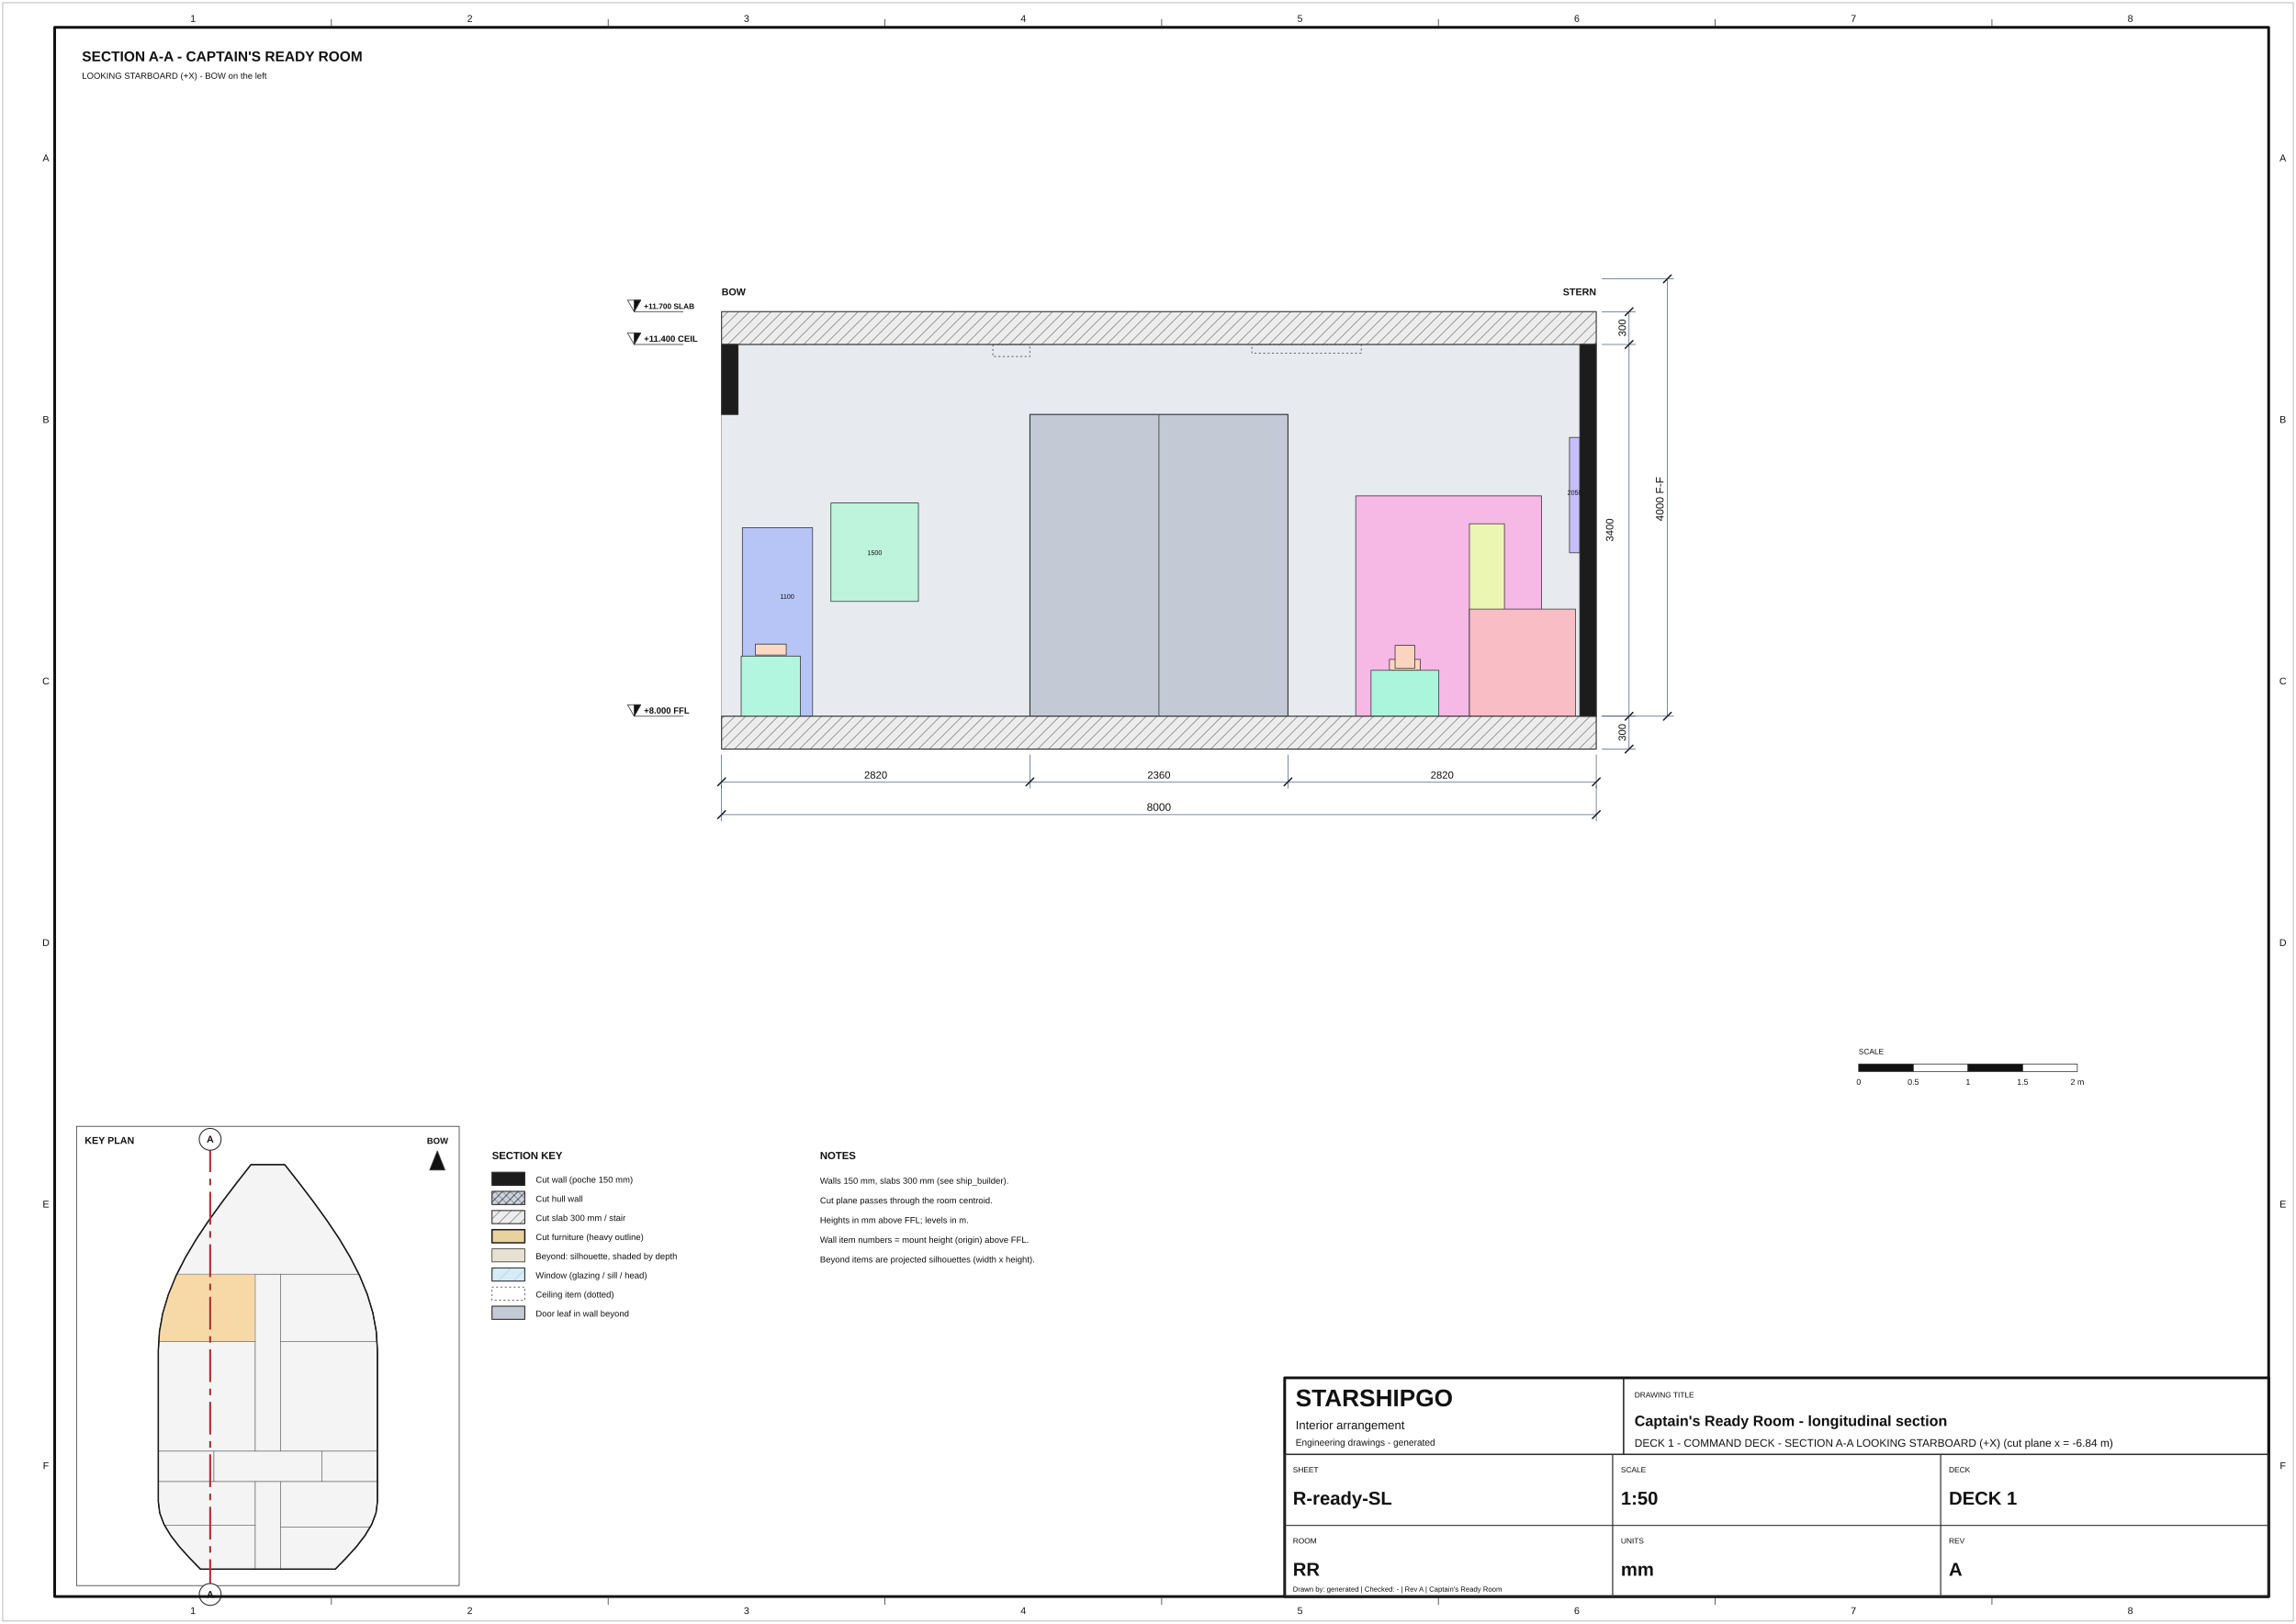
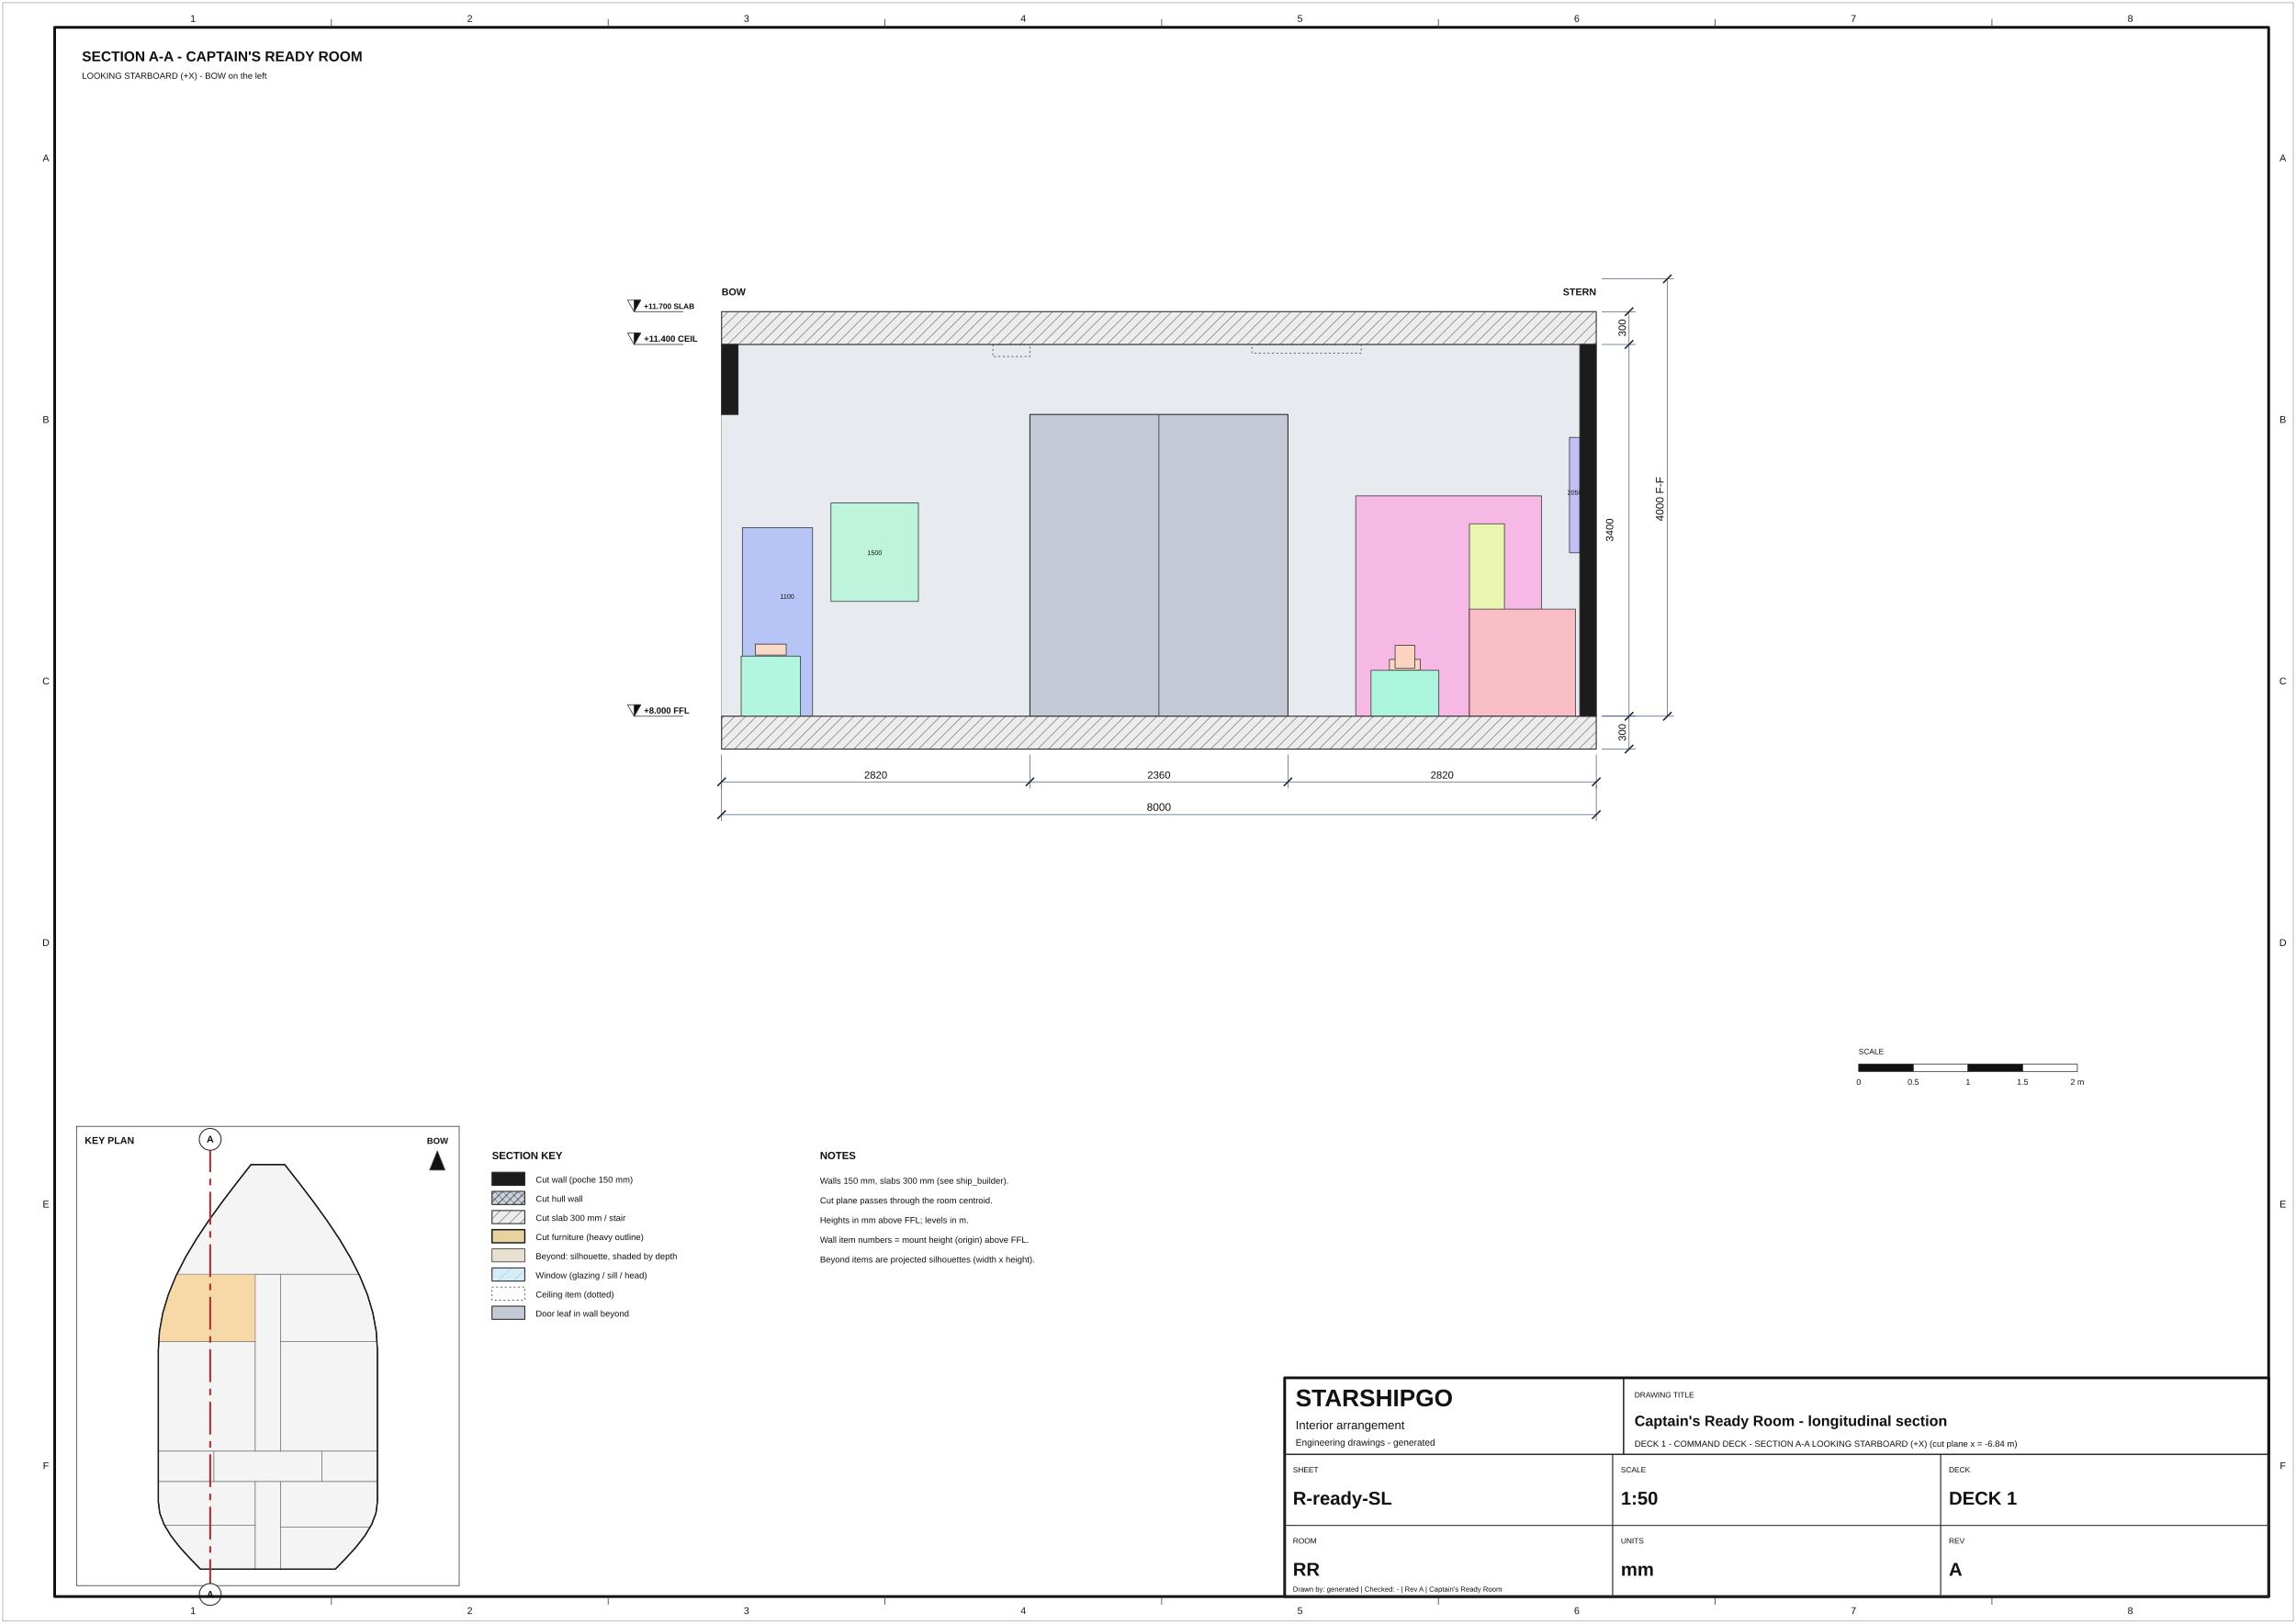
<svg xmlns="http://www.w3.org/2000/svg" width="420mm" height="297mm" viewBox="0 0 420 297">
  <style>
.t{font-family:Arial, Helvetica, 'DejaVu Sans', sans-serif;fill:#111}
.b{font-weight:bold}.i{font-style:italic}
.h{stroke:#111;stroke-width:.5;stroke-linejoin:round;stroke-linecap:round}
.m{stroke:#1a1a1a;stroke-width:.25;stroke-linejoin:round;stroke-linecap:round}
.n{stroke:#2a2a2a;stroke-width:.18;stroke-linejoin:round}
.f{stroke:#333;stroke-width:.13;stroke-linejoin:round}
.x{stroke:#555;stroke-width:.07}
.g{stroke:#9a9a9a;stroke-width:.1}
.gg{stroke:#c4c4c4;stroke-width:.08}
.d{stroke:#1d3c6e;stroke-width:.1}
.dsh{stroke:#222;stroke-width:.18;stroke-dasharray:1.6 .8}
.dot{stroke:#444;stroke-width:.14;stroke-dasharray:.25 .55;stroke-linecap:round}
.hid{stroke:#777;stroke-width:.12;stroke-dasharray:1 .7}
.cl{stroke:#b03030;stroke-width:.12;stroke-dasharray:5 1 1 1}
.cut{stroke:#b03030;stroke-width:.35;stroke-dasharray:6 1.2 1.2 1.2}
.red{stroke:#b03030;stroke-width:.13;stroke-dasharray:1.2 .7}
.none{stroke:none}
.halo{paint-order:stroke;stroke:#fff;stroke-width:.8;stroke-linejoin:round}
</style>
  <defs>
    <pattern id="hSlab" width="1.4" height="1.4" patternUnits="userSpaceOnUse" patternTransform="rotate(45)">
      <rect width="1.4" height="1.4" fill="#ececec" />
      <line x1="0" y1="0" x2="0" y2="1.4" stroke="#222" stroke-width=".13" />
    </pattern>
    <pattern id="hHull" width="1" height="1" patternUnits="userSpaceOnUse" patternTransform="rotate(45)">
      <rect width="1" height="1" fill="#c9d0da" />
      <line x1="0" y1="0" x2="0" y2="1" stroke="#111" stroke-width=".2" />
      <line x1="0" y1="0" x2="1" y2="0" stroke="#111" stroke-width=".1" />
    </pattern>
    <pattern id="hHole" width="1.6" height="1.6" patternUnits="userSpaceOnUse" patternTransform="rotate(-45)">
      <line x1="0" y1="0" x2="0" y2="1.6" stroke="#444" stroke-width=".12" />
    </pattern>
    <pattern id="hZone" width="1.8" height="1.8" patternUnits="userSpaceOnUse" patternTransform="rotate(45)">
      <line x1="0" y1="0" x2="0" y2="1.8" stroke="#d08080" stroke-width=".1" />
    </pattern>
    <pattern id="hPlen" width="1.6" height="1.6" patternUnits="userSpaceOnUse">
      <circle cx=".4" cy=".4" r=".12" fill="#888" />
      <circle cx="1.2" cy="1.2" r=".12" fill="#888" />
    </pattern>
    <pattern id="hGlass" width="2" height="2" patternUnits="userSpaceOnUse" patternTransform="rotate(45)">
      <rect width="2" height="2" fill="#d6ecf7" />
      <line x1="0" y1="0" x2="0" y2="2" stroke="#5a9abb" stroke-width=".08" />
    </pattern>
    <pattern id="hFloor" width="1.2" height="1.2" patternUnits="userSpaceOnUse" patternTransform="rotate(-45)">
      <rect width="1.2" height="1.2" fill="#f2f2f2" />
      <line x1="0" y1="0" x2="0" y2="1.2" stroke="#555" stroke-width=".1" />
    </pattern>
  </defs>
  <rect x="0" y="0" width="420" height="297" fill="#ffffff" />
  <text x="15" y="11.2" font-size="2.6" class="t b">SECTION A-A - CAPTAIN'S READY ROOM</text>
  <text x="15" y="14.4" font-size="1.6" class="t" fill="#555">LOOKING STARBOARD (+X)  -  BOW on the left</text>
  <clipPath id="clipA">
    <rect x="131.7" y="56.7" width="160.6" height="80.6" />
  </clipPath>
  <g clip-path="url(#clipA)">
    <polygon points="132,63 292,63 292,131 132,131" class="x" fill="#e7eaef" />
    <polygon points="188.4,75.8 235.6,75.8 235.6,131 188.4,131" class="n" fill="#c3cad6" />
    <line x1="212" y1="131" x2="212" y2="75.8" class="f" />
    <polygon points="141,99.6 147,99.6 147,114.3 141,114.3" class="f" fill="#eecbfa" />
    <polygon points="152,92 168,92 168,110 152,110" class="f" fill="#bef3dc" />
    <polygon points="248,90.7 282,90.7 282,131 248,131" class="f" fill="#f6b8e5" />
    <polygon points="135.8,96.5 148.64,96.5 148.64,131 135.8,131" class="f" fill="#b6c4f6" />
    <polygon points="138.16,117.8 143.82,117.8 143.82,119.8 138.16,119.8" class="f" fill="#fad9c6" />
    <polygon points="268.8,95.8 275.2,95.8 275.2,131 268.8,131" class="f" fill="#ebf6b2" />
    <polygon points="135.58,120 146.42,120 146.42,131.08 135.58,131.08" class="f" fill="#b2f6df" />
    <polygon points="181.62,63 188.38,63 188.38,65.2 181.62,65.2" class="dot" fill="none" />
    <polygon points="254.16,120.6 259.82,120.6 259.82,122.6 254.16,122.6" class="f" fill="#fad5c1" />
    <polygon points="229,63 249,63 249,64.58 229,64.58" class="dot" fill="none" />
    <polygon points="255.2,118.04 258.8,118.04 258.8,122.22 255.2,122.22" class="f" fill="#fad4bf" />
    <polygon points="250.8,122.6 263.2,122.6 263.2,131.04 250.8,131.04" class="f" fill="#aaf5db" />
    <polygon points="287.1,80 289,80 289,101.1 287.1,101.1" class="f" fill="#c5bff9" />
    <polygon points="268.8,111.4 288.2,111.4 288.2,131 268.8,131" class="f" fill="#f9bdc5" />
    <polygon points="132,131 292,131 292,137 132,137" class="n" fill="url(#hSlab)" />
    <polygon points="132,57 292,57 292,63 132,63" class="n" fill="url(#hSlab)" />
    <polygon points="132,63 135,63 135,75.8 132,75.8" class="n" fill="#1c1c1c" />
    <polygon points="289,63 292,63 292,131 289,131" class="n" fill="#1c1c1c" />
  </g>
  <text x="160" y="101.5" font-size="1.2" class="t" text-anchor="middle" fill="#444">1500</text>
  <text x="144" y="109.5" font-size="1.2" class="t" text-anchor="middle" fill="#444">1100</text>
  <text x="288.05" y="90.5" font-size="1.2" class="t" text-anchor="middle" fill="#444">2050</text>
  <text x="132" y="54" font-size="1.8" class="t b">BOW</text>
  <text x="292" y="54" font-size="1.8" class="t b" text-anchor="end">STERN</text>
  <line x1="298" y1="137" x2="298" y2="57" class="d" />
  <line x1="297.3" y1="137.7" x2="298.7" y2="136.3" class="m" />
  <line x1="293" y1="137" x2="299.2" y2="137" class="d" />
  <line x1="297.3" y1="131.7" x2="298.7" y2="130.3" class="m" />
  <line x1="293" y1="131" x2="299.2" y2="131" class="d" />
  <line x1="297.3" y1="63.7" x2="298.7" y2="62.3" class="m" />
  <line x1="293" y1="63" x2="299.2" y2="63" class="d" />
  <line x1="297.3" y1="57.7" x2="298.7" y2="56.3" class="m" />
  <line x1="293" y1="57" x2="299.2" y2="57" class="d" />
  <text x="297.4" y="135.54" font-size="1.9" class="t" transform="rotate(-90 297.4 135.54)">300</text>
  <text x="295.1" y="99.05" font-size="1.9" class="t" transform="rotate(-90 295.1 99.05)">3400</text>
  <text x="297.4" y="61.54" font-size="1.9" class="t" transform="rotate(-90 297.4 61.54)">300</text>
  <line x1="305" y1="51" x2="305" y2="131" class="d" />
  <line x1="304.3" y1="51.7" x2="305.7" y2="50.3" class="m" />
  <line x1="304.3" y1="131.7" x2="305.7" y2="130.3" class="m" />
  <line x1="293" y1="51" x2="306.2" y2="51" class="d" />
  <line x1="293" y1="131" x2="306.2" y2="131" class="d" />
  <text x="304.3" y="95.32" font-size="2" class="t" transform="rotate(-90 304.3 95.32)">4000 F-F</text>
  <line x1="116" y1="131" x2="125" y2="131" class="f" />
  <polygon points="116,131 114.8,128.9 117.2,128.9" class="f" fill="#fff" />
  <polygon points="116,131 117.2,128.9 116,128.9" class="f" fill="#111" />
  <text x="117.8" y="130.5" font-size="1.6" class="t b">+8.000 FFL</text>
  <line x1="116" y1="63" x2="125" y2="63" class="f" />
  <polygon points="116,63 114.8,60.9 117.2,60.9" class="f" fill="#fff" />
  <polygon points="116,63 117.2,60.9 116,60.9" class="f" fill="#111" />
  <text x="117.8" y="62.5" font-size="1.6" class="t b">+11.400 CEIL</text>
  <line x1="116" y1="57" x2="125" y2="57" class="f" />
  <polygon points="116,57 114.8,54.9 117.2,54.9" class="f" fill="#fff" />
  <polygon points="116,57 117.2,54.9 116,54.9" class="f" fill="#111" />
  <text x="117.8" y="56.5" font-size="1.4" class="t b">+11.700 SLAB</text>
  <line x1="132" y1="143" x2="292" y2="143" class="d" />
  <line x1="131.3" y1="143.7" x2="132.7" y2="142.3" class="m" />
  <line x1="132" y1="138" x2="132" y2="144.2" class="d" />
  <line x1="187.7" y1="143.7" x2="189.1" y2="142.3" class="m" />
  <line x1="188.4" y1="138" x2="188.4" y2="144.2" class="d" />
  <line x1="234.9" y1="143.7" x2="236.3" y2="142.3" class="m" />
  <line x1="235.6" y1="138" x2="235.6" y2="144.2" class="d" />
  <line x1="291.3" y1="143.7" x2="292.7" y2="142.3" class="m" />
  <line x1="292" y1="138" x2="292" y2="144.2" class="d" />
  <text x="160.2" y="142.4" font-size="1.9" class="t" text-anchor="middle">2820</text>
  <text x="212" y="142.4" font-size="1.9" class="t" text-anchor="middle">2360</text>
  <text x="263.8" y="142.4" font-size="1.9" class="t" text-anchor="middle">2820</text>
  <line x1="132" y1="149" x2="292" y2="149" class="d" />
  <line x1="131.3" y1="149.7" x2="132.7" y2="148.3" class="m" />
  <line x1="291.3" y1="149.7" x2="292.7" y2="148.3" class="m" />
  <line x1="132" y1="143.6" x2="132" y2="150.2" class="d" />
  <line x1="292" y1="143.6" x2="292" y2="150.2" class="d" />
  <text x="212" y="148.3" font-size="2" class="t" text-anchor="middle">8000</text>
  <text x="340" y="192.8" font-size="1.4" class="t" fill="#666">SCALE</text>
  <rect x="340" y="194.6" width="10" height="1.4" class="f" fill="#111" />
  <rect x="350" y="194.6" width="10" height="1.4" class="f" fill="#fff" />
  <rect x="360" y="194.6" width="10" height="1.4" class="f" fill="#111" />
  <rect x="370" y="194.6" width="10" height="1.4" class="f" fill="#fff" />
  <text x="340" y="198.4" font-size="1.5" class="t" text-anchor="middle">0</text>
  <text x="350" y="198.4" font-size="1.5" class="t" text-anchor="middle">0.5</text>
  <text x="360" y="198.4" font-size="1.5" class="t" text-anchor="middle">1</text>
  <text x="370" y="198.4" font-size="1.5" class="t" text-anchor="middle">1.5</text>
  <text x="380" y="198.4" font-size="1.5" class="t" text-anchor="middle">2 m</text>
  <rect x="14" y="206" width="70" height="84" class="f" fill="none" />
  <text x="15.5" y="209.2" font-size="1.8" class="t b">KEY PLAN</text>
  <polygon points="52.08,213 54.74,216.39 57.32,219.78 59.78,223.18 62.05,226.57 64.07,229.96 65.8,233.35 67.19,236.74 68.21,240.13 68.83,243.53 69.04,246.92 69.04,274.67 68.78,276.72 68.01,278.78 66.78,280.83 65.19,282.89 63.33,284.94 61.33,287 36.67,287 34.67,284.94 32.81,282.89 31.22,280.83 29.99,278.78 29.22,276.72 28.96,274.67 28.96,246.92 29.17,243.53 29.79,240.13 30.81,236.74 32.2,233.35 33.93,229.96 35.95,226.57 38.22,223.18 40.68,219.78 43.26,216.39 45.92,213" class="n" fill="#f4f4f4" />
  <polygon points="46.69,233.04 51.31,233.04 51.31,265.42 46.69,265.42" class="x" fill="none" />
  <polygon points="46.69,270.97 51.31,270.97 51.31,287 46.69,287" class="x" fill="none" />
  <polygon points="39.13,265.42 58.87,265.42 58.87,270.97 39.13,270.97" class="x" fill="none" />
  <polygon points="28.96,265.42 39.13,265.42 39.13,270.97 28.96,270.97" class="x" fill="none" />
  <polygon points="58.87,265.42 69.04,265.42 69.04,270.97 58.87,270.97" class="x" fill="none" />
  <polygon points="33.93,229.96 35.95,226.57 38.22,223.18 40.68,219.78 43.26,216.39 45.92,213 52.08,213 54.74,216.39 57.32,219.78 59.78,223.18 62.05,226.57 64.07,229.96 65.65,233.04 32.35,233.04" class="x" fill="none" />
  <polygon points="29.17,243.53 29.79,240.13 30.81,236.74 32.2,233.35 32.35,233.04 46.69,233.04 46.69,245.38 29.05,245.38" class="x" fill="#f7d9a8" />
  <polygon points="28.96,246.92 29.05,245.38 46.69,245.38 46.69,265.42 28.96,265.42" class="x" fill="none" />
  <polygon points="51.31,233.04 65.65,233.04 65.8,233.35 67.19,236.74 68.21,240.13 68.83,243.53 68.95,245.38 51.31,245.38" class="x" fill="none" />
  <polygon points="51.31,245.38 68.95,245.38 69.04,246.92 69.04,265.42 51.31,265.42" class="x" fill="none" />
  <polygon points="29.99,278.78 29.22,276.72 28.96,274.67 28.96,270.97 46.69,270.97 46.69,278.98 30.11,278.98" class="x" fill="none" />
  <polygon points="34.67,284.94 32.81,282.89 31.22,280.83 30.11,278.98 46.69,278.98 46.69,287 36.67,287" class="x" fill="none" />
  <polygon points="51.31,270.97 69.04,270.97 69.04,274.67 68.78,276.72 68.01,278.78 67.7,279.29 51.31,279.29" class="x" fill="none" />
  <polygon points="51.31,279.29 67.7,279.29 66.78,280.83 65.19,282.89 63.33,284.94 61.33,287 51.31,287" class="x" fill="none" />
  <polygon points="52.08,213 54.74,216.39 57.32,219.78 59.78,223.18 62.05,226.57 64.07,229.96 65.8,233.35 67.19,236.74 68.21,240.13 68.83,243.53 69.04,246.92 69.04,274.67 68.78,276.72 68.01,278.78 66.78,280.83 65.19,282.89 63.33,284.94 61.33,287 36.67,287 34.67,284.94 32.81,282.89 31.22,280.83 29.99,278.78 29.22,276.72 28.96,274.67 28.96,246.92 29.17,243.53 29.79,240.13 30.81,236.74 32.2,233.35 33.93,229.96 35.95,226.57 38.22,223.18 40.68,219.78 43.26,216.39 45.92,213" class="m" fill="none" />
  <line x1="38.45" y1="208.38" x2="38.45" y2="291.62" class="cut" />
  <circle cx="38.45" cy="208.38" r="2" class="n" fill="#fff" />
  <text x="38.45" y="208.97" font-size="1.8" class="t b" text-anchor="middle">A</text>
  <circle cx="38.45" cy="291.62" r="2" class="n" fill="#fff" />
  <text x="38.45" y="292.23" font-size="1.8" class="t b" text-anchor="middle">A</text>
  <text x="82" y="209.2" font-size="1.6" class="t b" text-anchor="end">BOW</text>
  <polygon points="80,210.5 81.4,214 78.6,214" class="f" fill="#111" />
  <text x="90" y="212" font-size="1.9" class="t b">SECTION KEY</text>
  <rect x="90" y="214.4" width="6" height="2.4" class="n" fill="#1c1c1c" />
  <text x="98" y="216.3" font-size="1.6" class="t">Cut wall (poche 150 mm)</text>
  <rect x="90" y="217.9" width="6" height="2.4" class="n" fill="url(#hHull)" />
  <text x="98" y="219.8" font-size="1.6" class="t">Cut hull wall</text>
  <rect x="90" y="221.4" width="6" height="2.4" class="n" fill="url(#hSlab)" />
  <text x="98" y="223.3" font-size="1.6" class="t">Cut slab 300 mm / stair</text>
  <rect x="90" y="224.9" width="6" height="2.4" class="m" fill="#e8d2a0" />
  <text x="98" y="226.8" font-size="1.6" class="t">Cut furniture (heavy outline)</text>
  <rect x="90" y="228.4" width="6" height="2.4" class="f" fill="#e8e0d0" />
  <text x="98" y="230.3" font-size="1.6" class="t">Beyond: silhouette, shaded by depth</text>
  <rect x="90" y="231.9" width="6" height="2.4" class="n" fill="url(#hGlass)" />
  <text x="98" y="233.8" font-size="1.6" class="t">Window (glazing / sill / head)</text>
  <rect x="90" y="235.4" width="6" height="2.4" class="dot" fill="none" />
  <text x="98" y="237.3" font-size="1.6" class="t">Ceiling item (dotted)</text>
  <rect x="90" y="238.9" width="6" height="2.4" class="n" fill="#c3cad6" />
  <text x="98" y="240.8" font-size="1.6" class="t">Door leaf in wall beyond</text>
  <text x="150" y="212" font-size="1.9" class="t b">NOTES</text>
  <text x="150" y="216.5" font-size="1.6" class="t">Walls 150 mm, slabs 300 mm (see ship_builder).</text>
  <text x="150" y="220.1" font-size="1.6" class="t">Cut plane passes through the room centroid.</text>
  <text x="150" y="223.7" font-size="1.6" class="t">Heights in mm above FFL; levels in m.</text>
  <text x="150" y="227.3" font-size="1.6" class="t">Wall item numbers = mount height (origin) above FFL.</text>
  <text x="150" y="230.9" font-size="1.6" class="t">Beyond items are projected silhouettes (width x height).</text>
  <rect x="0.5" y="0.5" width="419" height="296" class="x" fill="none" />
  <rect x="10" y="5" width="405" height="287" class="h" fill="none" />
  <text x="35.31" y="4" font-size="1.8" class="t" text-anchor="middle">1</text>
  <text x="35.31" y="295.2" font-size="1.8" class="t" text-anchor="middle">1</text>
  <text x="85.94" y="4" font-size="1.8" class="t" text-anchor="middle">2</text>
  <text x="85.94" y="295.2" font-size="1.8" class="t" text-anchor="middle">2</text>
  <line x1="60.62" y1="3.5" x2="60.62" y2="5" class="f" />
  <line x1="60.62" y1="292" x2="60.62" y2="293.5" class="f" />
  <text x="136.56" y="4" font-size="1.8" class="t" text-anchor="middle">3</text>
  <text x="136.56" y="295.2" font-size="1.8" class="t" text-anchor="middle">3</text>
  <line x1="111.25" y1="3.5" x2="111.25" y2="5" class="f" />
  <line x1="111.25" y1="292" x2="111.25" y2="293.5" class="f" />
  <text x="187.19" y="4" font-size="1.8" class="t" text-anchor="middle">4</text>
  <text x="187.19" y="295.2" font-size="1.8" class="t" text-anchor="middle">4</text>
  <line x1="161.88" y1="3.5" x2="161.88" y2="5" class="f" />
  <line x1="161.88" y1="292" x2="161.88" y2="293.5" class="f" />
  <text x="237.81" y="4" font-size="1.8" class="t" text-anchor="middle">5</text>
  <text x="237.81" y="295.2" font-size="1.8" class="t" text-anchor="middle">5</text>
  <line x1="212.5" y1="3.5" x2="212.5" y2="5" class="f" />
  <line x1="212.5" y1="292" x2="212.5" y2="293.5" class="f" />
  <text x="288.44" y="4" font-size="1.8" class="t" text-anchor="middle">6</text>
  <text x="288.44" y="295.2" font-size="1.8" class="t" text-anchor="middle">6</text>
  <line x1="263.12" y1="3.5" x2="263.12" y2="5" class="f" />
  <line x1="263.12" y1="292" x2="263.12" y2="293.5" class="f" />
  <text x="339.06" y="4" font-size="1.8" class="t" text-anchor="middle">7</text>
  <text x="339.06" y="295.2" font-size="1.8" class="t" text-anchor="middle">7</text>
  <line x1="313.75" y1="3.5" x2="313.75" y2="5" class="f" />
  <line x1="313.75" y1="292" x2="313.75" y2="293.5" class="f" />
  <text x="389.69" y="4" font-size="1.8" class="t" text-anchor="middle">8</text>
  <text x="389.69" y="295.2" font-size="1.8" class="t" text-anchor="middle">8</text>
  <line x1="364.38" y1="3.5" x2="364.38" y2="5" class="f" />
  <line x1="364.38" y1="292" x2="364.38" y2="293.5" class="f" />
  <text x="8.4" y="29.52" font-size="1.8" class="t" text-anchor="middle">A</text>
  <text x="417.6" y="29.52" font-size="1.8" class="t" text-anchor="middle">A</text>
  <text x="8.4" y="77.35" font-size="1.8" class="t" text-anchor="middle">B</text>
  <text x="417.6" y="77.35" font-size="1.8" class="t" text-anchor="middle">B</text>
  <text x="8.4" y="125.18" font-size="1.8" class="t" text-anchor="middle">C</text>
  <text x="417.6" y="125.18" font-size="1.8" class="t" text-anchor="middle">C</text>
  <text x="8.4" y="173.02" font-size="1.8" class="t" text-anchor="middle">D</text>
  <text x="417.6" y="173.02" font-size="1.8" class="t" text-anchor="middle">D</text>
  <text x="8.4" y="220.85" font-size="1.8" class="t" text-anchor="middle">E</text>
  <text x="417.6" y="220.85" font-size="1.8" class="t" text-anchor="middle">E</text>
  <text x="8.4" y="268.68" font-size="1.8" class="t" text-anchor="middle">F</text>
  <text x="417.6" y="268.68" font-size="1.8" class="t" text-anchor="middle">F</text>
  <rect x="235" y="252" width="180" height="40" class="h" fill="#ffffff" />
  <line x1="235" y1="266" x2="415" y2="266" class="m" />
  <line x1="297" y1="252" x2="297" y2="266" class="m" />
  <text x="237" y="257.2" font-size="4.4" class="t b">STARSHIPGO</text>
  <text x="237" y="261.4" font-size="2.2" class="t">Interior arrangement</text>
  <text x="237" y="264.4" font-size="1.7" class="t" fill="#444">Engineering drawings - generated</text>
  <text x="299" y="255.6" font-size="1.4" class="t" fill="#666">DRAWING TITLE</text>
  <text x="299" y="260.8" font-size="2.7" class="t b">Captain's Ready Room - longitudinal section</text>
-   <text x="299" y="264.6" font-size="2" class="t">DECK 1 - COMMAND DECK  -  SECTION A-A LOOKING STARBOARD (+X)  (cut plane x = -6.84 m)</text>
+   <text x="299" y="264.6" font-size="1.6" class="t">DECK 1 - COMMAND DECK  -  SECTION A-A LOOKING STARBOARD (+X)  (cut plane x = -6.84 m)</text>
  <rect x="235" y="266" width="60" height="13" class="f" fill="none" />
  <text x="236.5" y="269.3" font-size="1.4" class="t" fill="#666">SHEET</text>
  <text x="236.5" y="275.2" font-size="3.4" class="t b">R-ready-SL</text>
  <rect x="295" y="266" width="60" height="13" class="f" fill="none" />
  <text x="296.5" y="269.3" font-size="1.4" class="t" fill="#666">SCALE</text>
  <text x="296.5" y="275.2" font-size="3.4" class="t b">1:50</text>
  <rect x="355" y="266" width="60" height="13" class="f" fill="none" />
  <text x="356.5" y="269.3" font-size="1.4" class="t" fill="#666">DECK</text>
  <text x="356.5" y="275.2" font-size="3.4" class="t b">DECK 1</text>
  <rect x="235" y="279" width="60" height="13" class="f" fill="none" />
  <text x="236.5" y="282.3" font-size="1.4" class="t" fill="#666">ROOM</text>
  <text x="236.5" y="288.2" font-size="3.4" class="t b">RR</text>
  <rect x="295" y="279" width="60" height="13" class="f" fill="none" />
  <text x="296.5" y="282.3" font-size="1.4" class="t" fill="#666">UNITS</text>
  <text x="296.5" y="288.2" font-size="3.4" class="t b">mm</text>
  <rect x="355" y="279" width="60" height="13" class="f" fill="none" />
  <text x="356.5" y="282.3" font-size="1.4" class="t" fill="#666">REV</text>
  <text x="356.5" y="288.2" font-size="3.4" class="t b">A</text>
  <text x="236.5" y="291.1" font-size="1.3" class="t" fill="#555">Drawn by: generated   |   Checked: -   |   Rev A   |   Captain's Ready Room</text>
</svg>
